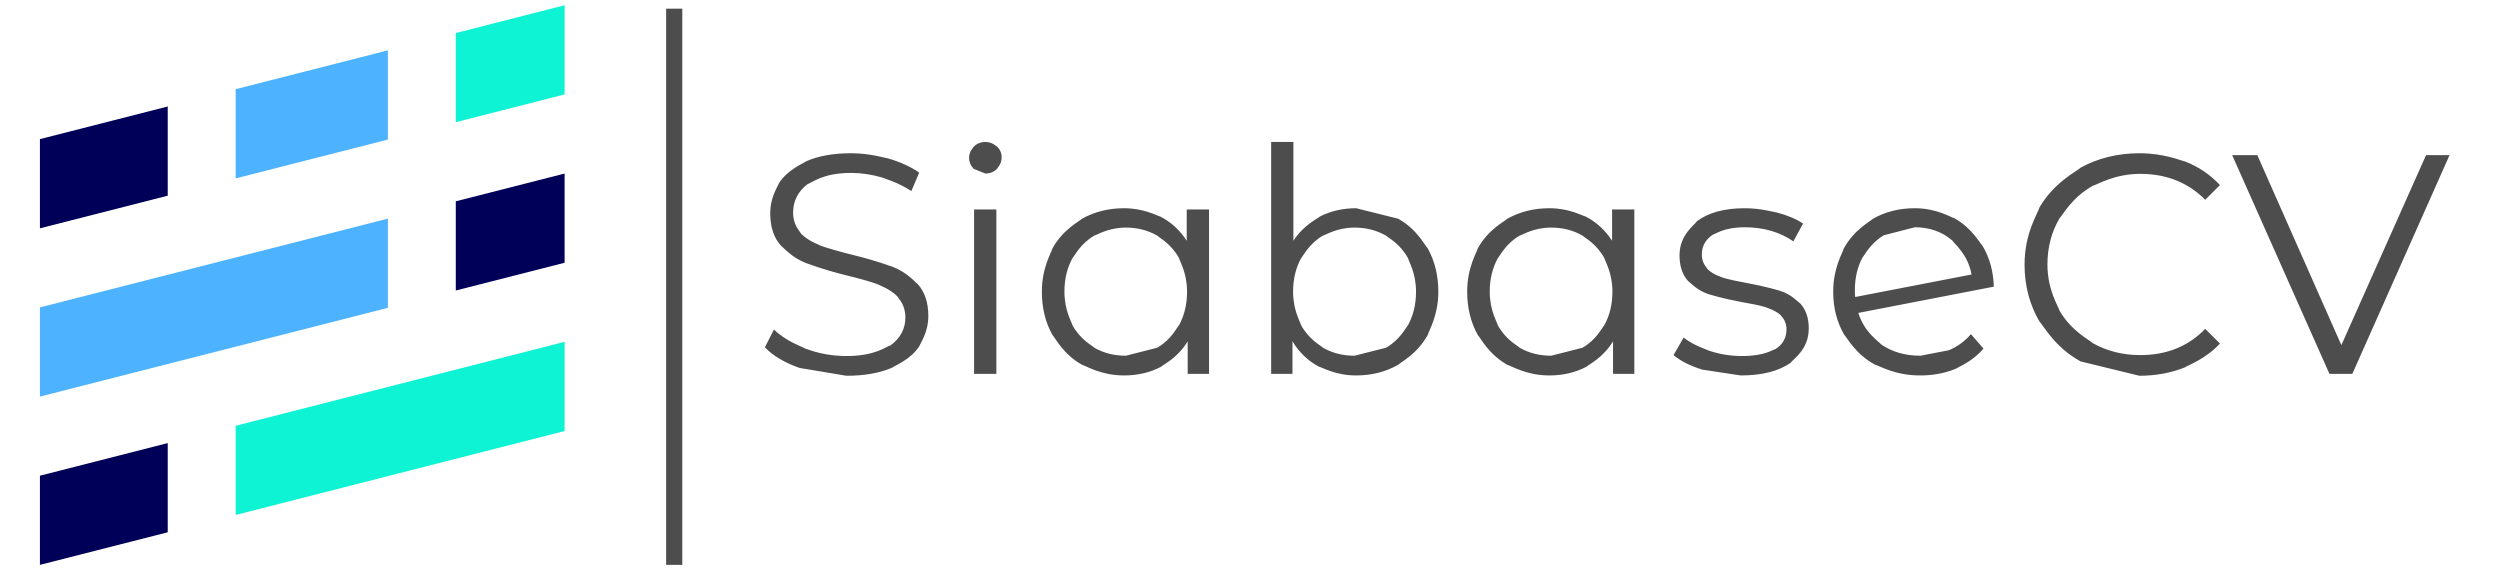
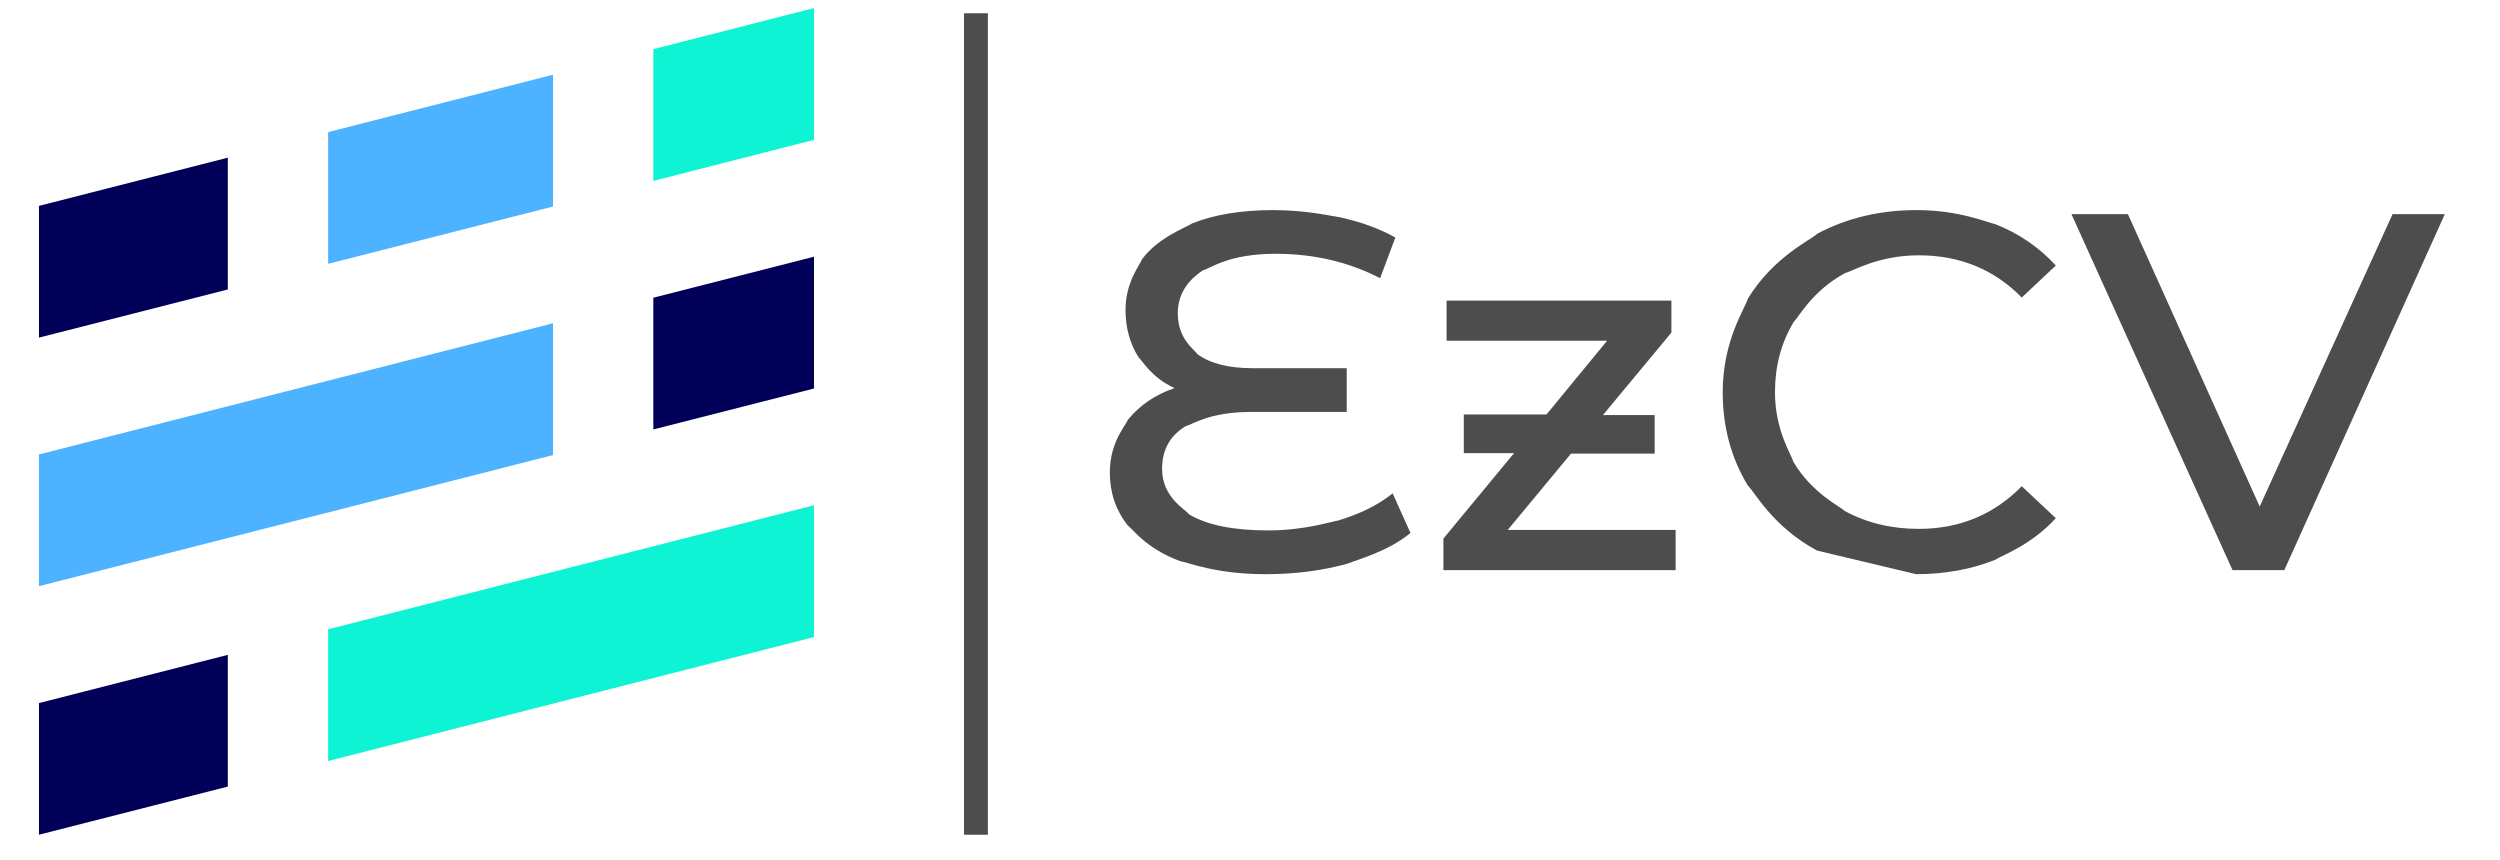
- <svg xmlns="http://www.w3.org/2000/svg" xmlns:xlink="http://www.w3.org/1999/xlink" version="1.1" preserveAspectRatio="xMidYMid meet" viewBox="42.344 213.434 463.249 110.66" width="459.25" height="106.66">
+ <svg xmlns="http://www.w3.org/2000/svg" xmlns:xlink="http://www.w3.org/1999/xlink" version="1.1" preserveAspectRatio="xMidYMid meet" viewBox="7.583 -0.046 301.346 106.168" width="297.35" height="102.17">
  <defs>
-     <path d="M80.65 247.43L109.66 240.03L109.66 223.03L80.65 230.43L80.65 247.43Z" id="a1WaS4QD9L" />
-     <path d="M143.34 214.43L122.6 219.73L122.6 236.72L143.34 231.43L143.34 214.43Z" id="crLXwG2EW" />
-     <path d="M43.34 256.95L67.7 250.73L67.7 233.73L43.34 239.95L43.34 256.95Z" id="b115ZSAmBP" />
-     <path d="M143.34 246.51L122.6 251.8L122.6 268.8L143.34 263.51L143.34 246.51Z" id="a3qUxWk7D" />
-     <path d="M43.34 289.02L109.66 272.1L109.66 255.1L43.34 272.02L43.34 289.02Z" id="csrTu2KIk" />
-     <path d="M143.34 278.58L80.65 294.58L80.65 311.58L143.34 295.58L143.34 278.58Z" id="cdSnt8Hoo" />
-     <path d="M43.34 321.09L67.7 314.88L67.7 297.88L43.34 304.1L43.34 321.09Z" id="dmZvRY4Go" />
-     <path d="M165.77 215.09C165.77 215.09 165.77 215.09 165.77 215.09C165.77 278.69 165.77 314.03 165.77 321.09C165.77 321.09 165.77 321.09 165.77 321.09C163.92 321.09 162.9 321.09 162.69 321.09C162.69 321.09 162.69 321.09 162.69 321.09C162.69 257.49 162.69 222.16 162.69 215.09C162.69 215.09 162.69 215.09 162.69 215.09C164.54 215.09 165.56 215.09 165.77 215.09Z" id="c3fNN99jJv" />
-     <path d="M188.12 283.56C185.27 282.56 183.06 281.25 181.51 279.63L181.51 279.63C182.55 277.59 183.13 276.46 183.24 276.23C185.51 278.49 188.68 279.53 189.28 279.89C191.79 280.83 194.38 281.29 197.05 281.29C197.05 281.29 197.05 281.29 197.05 281.29C202.67 281.29 204.64 279.44 205.48 279.24C207.35 277.87 208.29 276.09 208.29 273.91C208.29 273.91 208.29 273.91 208.29 273.91C208.29 271.41 206.92 270.32 206.77 269.92C205.24 268.43 203.4 267.85 203.03 267.62C201.56 267.09 199.5 266.5 196.87 265.87C196.87 265.87 196.87 265.87 196.87 265.87C192.15 264.68 190.09 263.8 189.34 263.57C186.53 262.47 185.01 260.55 184.53 260.21C183.19 258.7 182.53 256.66 182.53 254.07C182.53 254.07 182.53 254.07 182.53 254.07C182.53 250.92 184.03 248.9 184.2 248.33C185.87 245.74 188.83 244.6 189.34 244.19C191.65 243.16 194.52 242.64 197.95 242.64C197.95 242.64 197.95 242.64 197.95 242.64C201.54 242.64 204.27 243.52 204.97 243.62C207.26 244.28 209.25 245.18 210.92 246.33L210.92 246.33C210.02 248.44 209.53 249.61 209.43 249.85C206.8 248.12 204.37 247.51 203.81 247.25C201.81 246.68 199.86 246.39 197.95 246.39C197.95 246.39 197.95 246.39 197.95 246.39C192.45 246.39 190.5 248.29 189.67 248.51C187.82 249.92 186.89 251.73 186.89 253.96C186.89 253.96 186.89 253.96 186.89 253.96C186.89 256.46 188.26 257.57 188.41 257.98C189.94 259.49 191.86 260.07 192.24 260.3C193.77 260.83 195.84 261.42 198.43 262.06C198.43 262.06 198.43 262.06 198.43 262.06C203.03 263.19 205.13 264.07 205.87 264.29C208.71 265.39 210.2 267.29 210.68 267.62C212 269.11 212.66 271.13 212.66 273.67C212.66 273.67 212.66 273.67 212.66 273.67C212.66 276.83 211.12 278.84 210.95 279.42C209.25 282.01 206.24 283.12 205.72 283.53C203.37 284.54 200.48 285.05 197.05 285.05L197.05 285.05C191.69 284.15 188.71 283.66 188.12 283.56ZM221.38 253.36L225.63 253.36L225.63 284.69L221.38 284.69L221.38 253.36ZM221.32 245.62C220.73 245.02 220.43 244.31 220.43 243.47C220.43 243.47 220.43 243.47 220.43 243.47C220.43 242.28 221.23 241.6 221.32 241.39C221.92 240.79 222.66 240.49 223.54 240.49C223.54 240.49 223.54 240.49 223.54 240.49C224.85 240.49 225.53 241.27 225.75 241.36C226.35 241.93 226.64 242.62 226.64 243.41C226.64 243.41 226.64 243.41 226.64 243.41C226.64 244.72 225.84 245.4 225.75 245.62C225.15 246.21 224.41 246.51 223.54 246.51L223.54 246.51C222.21 245.97 221.47 245.68 221.32 245.62ZM266.16 253.36L266.16 284.69L262.09 284.69C262.09 280.97 262.09 278.91 262.09 278.49C260.18 281.65 257.55 282.84 257.04 283.32C254.95 284.43 252.59 284.99 249.96 284.99C249.96 284.99 249.96 284.99 249.96 284.99C245.53 284.99 242.75 283.16 241.95 282.96C238.36 280.94 236.89 277.87 236.33 277.3C234.97 274.88 234.3 272.12 234.3 269.02C234.3 269.02 234.3 269.02 234.3 269.02C234.3 264.38 236.13 261.57 236.33 260.75C238.36 257.11 241.39 255.68 241.95 255.12C244.34 253.79 247.01 253.12 249.96 253.12C249.96 253.12 249.96 253.12 249.96 253.12C253.78 253.12 256.17 254.54 256.86 254.7C258.92 255.75 260.6 257.29 261.91 259.32L261.91 259.32L261.91 253.36L266.16 253.36ZM256.27 279.71C258.93 278.2 260.03 275.83 260.45 275.4C261.47 273.53 261.97 271.41 261.97 269.02C261.97 269.02 261.97 269.02 261.97 269.02C261.97 265.45 260.6 263.29 260.45 262.65C258.93 259.85 256.68 258.76 256.27 258.33C254.49 257.32 252.51 256.81 250.32 256.81C250.32 256.81 250.32 256.81 250.32 256.81C246.97 256.81 244.91 258.18 244.31 258.33C241.65 259.85 240.54 262.22 240.12 262.65C239.11 264.52 238.6 266.64 238.6 269.02C238.6 269.02 238.6 269.02 238.6 269.02C238.6 272.6 239.97 274.76 240.12 275.4C241.65 278.2 243.89 279.28 244.31 279.71C246.08 280.73 248.09 281.23 250.32 281.23L250.32 281.23C253.89 280.32 255.87 279.82 256.27 279.71ZM302.21 255.12C305.79 257.11 307.26 260.18 307.83 260.75C309.18 263.17 309.86 265.93 309.86 269.02C309.86 269.02 309.86 269.02 309.86 269.02C309.86 273.67 308.03 276.47 307.83 277.3C305.79 280.94 302.77 282.4 302.21 282.96C299.82 284.31 297.15 284.99 294.2 284.99C294.2 284.99 294.2 284.99 294.2 284.99C290.25 284.99 287.82 283.48 287.11 283.32C285.02 282.21 283.34 280.6 282.06 278.49L282.06 278.49L282.06 284.69L278 284.69L278 240.49L282.24 240.49C282.24 251.79 282.24 258.06 282.24 259.32C284.21 256.28 286.79 255.16 287.29 254.7C289.34 253.65 291.65 253.12 294.2 253.12L294.2 253.12C299 254.32 301.67 254.98 302.21 255.12ZM299.88 279.71C302.57 278.2 303.67 275.83 304.09 275.4C305.11 273.53 305.61 271.41 305.61 269.02C305.61 269.02 305.61 269.02 305.61 269.02C305.61 265.45 304.24 263.29 304.09 262.65C302.57 259.85 300.3 258.76 299.88 258.33C298.08 257.32 296.09 256.81 293.9 256.81C293.9 256.81 293.9 256.81 293.9 256.81C290.55 256.81 288.49 258.18 287.89 258.33C285.23 259.85 284.12 262.22 283.7 262.65C282.69 264.52 282.18 266.64 282.18 269.02C282.18 269.02 282.18 269.02 282.18 269.02C282.18 272.6 283.55 274.76 283.7 275.4C285.23 278.2 287.47 279.28 287.89 279.71C289.66 280.73 291.67 281.23 293.9 281.23L293.9 281.23C297.48 280.32 299.48 279.82 299.88 279.71ZM347.22 253.36L347.22 284.69L343.16 284.69C343.16 280.97 343.16 278.91 343.16 278.49C341.24 281.65 338.61 282.84 338.11 283.32C336.01 284.43 333.65 284.99 331.02 284.99C331.02 284.99 331.02 284.99 331.02 284.99C326.6 284.99 323.81 283.16 323.01 282.96C319.42 280.94 317.95 277.87 317.39 277.3C316.04 274.88 315.36 272.12 315.36 269.02C315.36 269.02 315.36 269.02 315.36 269.02C315.36 264.38 317.19 261.57 317.39 260.75C319.42 257.11 322.45 255.68 323.01 255.12C325.4 253.79 328.07 253.12 331.02 253.12C331.02 253.12 331.02 253.12 331.02 253.12C334.85 253.12 337.24 254.54 337.93 254.7C339.98 255.75 341.66 257.29 342.98 259.32L342.98 259.32L342.98 253.36L347.22 253.36ZM337.33 279.71C339.99 278.2 341.09 275.83 341.51 275.4C342.53 273.53 343.04 271.41 343.04 269.02C343.04 269.02 343.04 269.02 343.04 269.02C343.04 265.45 341.67 263.29 341.51 262.65C339.99 259.85 337.75 258.76 337.33 258.33C335.56 257.32 333.57 256.81 331.38 256.81C331.38 256.81 331.38 256.81 331.38 256.81C328.03 256.81 325.97 258.18 325.37 258.33C322.71 259.85 321.61 262.22 321.19 262.65C320.17 264.52 319.66 266.64 319.66 269.02C319.66 269.02 319.66 269.02 319.66 269.02C319.66 272.6 321.04 274.76 321.19 275.4C322.71 278.2 324.95 279.28 325.37 279.71C327.15 280.73 329.15 281.23 331.38 281.23L331.38 281.23C334.95 280.32 336.93 279.82 337.33 279.71ZM360.16 283.88C357.83 283.15 356.01 282.23 354.69 281.11L354.69 281.11C355.84 279.11 356.48 278 356.61 277.78C358.58 279.33 361.07 280.06 361.57 280.31C363.56 280.97 365.63 281.29 367.79 281.29C367.79 281.29 367.79 281.29 367.79 281.29C372.09 281.29 373.52 280.09 374.15 279.95C375.53 279.06 376.22 277.8 376.22 276.17C376.22 276.17 376.22 276.17 376.22 276.17C376.22 274.44 375.19 273.73 375.08 273.46C373.94 272.48 372.5 272.12 372.21 271.97C371.06 271.63 369.52 271.31 367.61 270.99C367.61 270.99 367.61 270.99 367.61 270.99C363.78 270.27 362.07 269.68 361.45 269.53C359.12 268.79 357.87 267.25 357.47 267C356.38 265.81 355.83 264.16 355.83 262.06C355.83 262.06 355.83 262.06 355.83 262.06C355.83 258.12 358.79 256.27 359.12 255.62C361.31 253.96 364.36 253.12 368.27 253.12C368.27 253.12 368.27 253.12 368.27 253.12C371.31 253.12 373.75 253.85 374.36 253.93C376.4 254.46 378.07 255.17 379.38 256.04L379.38 256.04C378.27 258.08 377.65 259.21 377.53 259.43C374.94 257.65 371.85 256.75 368.27 256.75C368.27 256.75 368.27 256.75 368.27 256.75C364.2 256.75 362.75 258.04 362.14 258.18C360.76 259.14 360.08 260.39 360.08 261.94C360.08 261.94 360.08 261.94 360.08 261.94C360.08 263.72 361.12 264.51 361.24 264.8C362.41 265.87 363.85 266.22 364.14 266.37C365.3 266.71 366.89 267.06 368.92 267.42C368.92 267.42 368.92 267.42 368.92 267.42C372.69 268.13 374.36 268.7 374.96 268.85C377.23 269.56 378.46 271.04 378.85 271.29C379.92 272.44 380.46 274.03 380.46 276.05C380.46 276.05 380.46 276.05 380.46 276.05C380.46 280.16 377.37 281.92 377.02 282.57C374.73 284.18 371.55 284.99 367.49 284.99L367.49 284.99C363.09 284.32 360.65 283.96 360.16 283.88ZM407.15 280.19C408.81 279.5 410.21 278.47 411.37 277.12L411.37 277.12C412.8 278.77 413.6 279.68 413.76 279.86C411.67 282.37 409.08 283.29 408.56 283.68C406.49 284.55 404.19 284.99 401.68 284.99C401.68 284.99 401.68 284.99 401.68 284.99C396.84 284.99 393.94 283.14 393.07 282.93C389.31 280.88 387.8 277.81 387.22 277.24C385.82 274.82 385.12 272.08 385.12 269.02C385.12 269.02 385.12 269.02 385.12 269.02C385.12 264.44 386.93 261.63 387.13 260.8C389.13 257.17 392.1 255.71 392.66 255.15C395.01 253.8 397.68 253.12 400.67 253.12C400.67 253.12 400.67 253.12 400.67 253.12C404.85 253.12 407.47 254.84 408.23 255.03C411.61 256.93 413.07 259.8 413.61 260.33C414.94 262.59 415.65 265.17 415.73 268.07L415.73 268.07C400.24 271.07 391.63 272.74 389.91 273.07C391.1 276.89 393.81 278.46 394.24 279.06C396.33 280.51 398.83 281.23 401.74 281.23L401.74 281.23C404.99 280.61 406.79 280.26 407.15 280.19ZM394.78 258.27C392.18 259.79 391.12 262.08 390.71 262.5C389.74 264.31 389.25 266.38 389.25 268.73C389.25 268.73 389.25 268.73 389.25 268.73C389.25 269.32 389.27 269.76 389.31 270.04L389.31 270.04C402.62 267.46 410.01 266.03 411.49 265.75C410.77 261.82 408.2 259.93 407.84 259.29C405.89 257.6 403.5 256.75 400.67 256.75L400.67 256.75C397.13 257.67 395.17 258.17 394.78 258.27ZM432.26 282.31C427.27 279.57 425.21 275.47 424.43 274.71C422.54 271.48 421.59 267.85 421.59 263.84C421.59 263.84 421.59 263.84 421.59 263.84C421.59 257.83 424.15 254.06 424.43 252.97C427.27 248.12 431.5 246.14 432.29 245.38C435.64 243.55 439.38 242.64 443.53 242.64C443.53 242.64 443.53 242.64 443.53 242.64C448.19 242.64 451.28 244.03 452.14 244.19C454.77 245.22 457 246.73 458.83 248.71L458.83 248.71C457.15 250.39 456.21 251.33 456.02 251.51C452.76 248.22 448.63 246.57 443.65 246.57C443.65 246.57 443.65 246.57 443.65 246.57C438.69 246.57 435.52 248.61 434.62 248.83C430.56 251.1 428.89 254.41 428.26 255.03C426.72 257.65 425.95 260.59 425.95 263.84C425.95 263.84 425.95 263.84 425.95 263.84C425.95 268.73 428.03 271.78 428.26 272.66C430.56 276.59 433.99 278.23 434.62 278.85C437.33 280.36 440.34 281.11 443.65 281.11C443.65 281.11 443.65 281.11 443.65 281.11C448.67 281.11 452.8 279.45 456.02 276.11L456.02 276.11C457.71 277.79 458.65 278.72 458.83 278.91C456.08 281.89 452.78 283.01 452.11 283.47C449.46 284.52 446.58 285.05 443.47 285.05L443.47 285.05C436.74 283.4 433.01 282.49 432.26 282.31ZM502.59 243L484.06 284.69L479.7 284.69L461.16 243L465.95 243L481.97 279.21L498.11 243L502.59 243Z" id="d1zf619e9U" />
+     <path d="M72.11 25.48L72.11 9.19L44.32 16.28L44.32 32.56L72.11 25.48Z" id="ix73Ta8wR" />
+     <path d="M72.11 25.48L72.11 9.19L44.32 16.28L44.32 32.56L72.11 25.48Z" id="j2AZutPYBF" />
+     <path d="M84.51 6.03L84.51 22.31L104.37 17.24L104.37 0.95L84.51 6.03Z" id="a1o89IhytE" />
+     <path d="M84.51 6.03L84.51 22.31L104.37 17.24L104.37 0.95L84.51 6.03Z" id="ft9436miC" />
+     <path d="M31.92 35.73L31.92 19.44L8.58 25.4L8.58 41.68L31.92 35.73Z" id="b2pURP82YY" />
+     <path d="M31.92 35.73L31.92 19.44L8.58 25.4L8.58 41.68L31.92 35.73Z" id="aj0MLg4Qu" />
+     <path d="M84.51 36.75L84.51 53.03L104.37 47.97L104.37 31.68L84.51 36.75Z" id="eXyCdnzzh" />
+     <path d="M84.51 36.75L84.51 53.03L104.37 47.97L104.37 31.68L84.51 36.75Z" id="ifpIWrKkN" />
+     <path d="M72.11 56.2L72.11 39.91L8.58 56.12L8.58 72.4L72.11 56.2Z" id="b3wo6or0Ni" />
+     <path d="M72.11 56.2L72.11 39.91L8.58 56.12L8.58 72.4L72.11 56.2Z" id="k3irI7HIiI" />
+     <path d="M44.32 77.73L44.32 94.01L104.37 78.69L104.37 62.4L44.32 77.73Z" id="a1CRJWC0QQ" />
+     <path d="M44.32 77.73L44.32 94.01L104.37 78.69L104.37 62.4L44.32 77.73Z" id="a2snv6U5zw" />
+     <path d="M31.92 97.17L31.92 80.89L8.58 86.85L8.58 103.12L31.92 97.17Z" id="k4qctK7SzK" />
+     <path d="M31.92 97.17L31.92 80.89L8.58 86.85L8.58 103.12L31.92 97.17Z" id="f5DBaL7Eay" />
+     <path d="M125.86 1.59C125.86 62.51 125.86 96.36 125.86 103.12C125.86 103.12 125.86 103.12 125.86 103.12C124.09 103.12 123.11 103.12 122.91 103.12C122.91 103.12 122.91 103.12 122.91 103.12C122.91 42.2 122.91 8.36 122.91 1.59C122.91 1.59 122.91 1.59 122.91 1.59C124.68 1.59 125.66 1.59 125.86 1.59C125.86 1.59 125.86 1.59 125.86 1.59Z" id="b74oUkzFPW" />
+     <path d="M125.86 1.59C125.86 62.51 125.86 96.36 125.86 103.12C125.86 103.12 125.86 103.12 125.86 103.12C124.09 103.12 123.11 103.12 122.91 103.12C122.91 103.12 122.91 103.12 122.91 103.12C122.91 42.2 122.91 8.36 122.91 1.59C122.91 1.59 122.91 1.59 122.91 1.59C124.68 1.59 125.66 1.59 125.86 1.59C125.86 1.59 125.86 1.59 125.86 1.59Z" id="a66RNsrZZ" />
+     <path d="M178.09 65.83C175.18 68.22 171.23 69.19 170.47 69.57C167.32 70.47 163.89 70.92 160.19 70.92C160.19 70.92 160.19 70.92 160.19 70.92C153.99 70.92 150.71 69.48 149.65 69.32C145.32 67.71 143.78 65.33 143.13 64.88C141.66 63 140.93 60.82 140.93 58.35C140.93 58.35 140.93 58.35 140.93 58.35C140.93 54.58 142.94 52.49 143.16 51.84C144.65 50.02 146.57 48.71 148.94 47.92C148.94 47.92 148.94 47.92 148.94 47.92C146.1 46.66 144.93 44.49 144.48 44.11C143.41 42.42 142.87 40.46 142.87 38.24C142.87 38.24 142.87 38.24 142.87 38.24C142.87 34.78 144.7 32.64 144.9 32.01C146.94 29.25 150.46 28.03 151.08 27.58C153.83 26.47 157.19 25.92 161.16 25.92C161.16 25.92 161.16 25.92 161.16 25.92C165.36 25.92 168.52 26.71 169.33 26.8C171.98 27.38 174.28 28.22 176.22 29.31L176.22 29.31C175.09 32.33 174.47 34 174.34 34.34C170.47 32.33 166.16 31.32 161.42 31.32C161.42 31.32 161.42 31.32 161.42 31.32C155.54 31.32 153.33 33.16 152.43 33.37C150.37 34.73 149.33 36.5 149.33 38.68C149.33 38.68 149.33 38.68 149.33 38.68C149.33 41.94 151.48 43.2 151.72 43.7C153.32 44.88 155.6 45.46 158.57 45.46L158.57 45.46L170.21 45.46L170.21 50.87C163.07 50.87 159.11 50.87 158.32 50.87C153.21 50.87 151.1 52.45 150.3 52.63C148.36 53.8 147.39 55.56 147.39 57.91C147.39 57.91 147.39 57.91 147.39 57.91C147.39 61.49 150.36 62.94 150.69 63.5C152.89 64.84 156.16 65.51 160.51 65.51C160.51 65.51 160.51 65.51 160.51 65.51C165.04 65.51 168.28 64.41 169.14 64.29C171.88 63.47 174.13 62.35 175.89 60.93L175.89 60.93C177.21 63.87 177.95 65.5 178.09 65.83ZM210.86 65.45L210.86 70.42L182.16 70.42L182.16 66.52L190.89 55.96L184.68 55.96L184.68 51.18L194.9 51.18L202.39 42.07L182.55 42.07L182.55 37.11L210.34 37.11L210.34 41.06L201.88 51.25L208.27 51.25L208.27 56.02L197.93 56.02L190.11 65.45L210.86 65.45ZM228.34 68C222.88 65.07 220.63 60.76 219.78 59.95C217.71 56.54 216.68 52.69 216.68 48.42C216.68 48.42 216.68 48.42 216.68 48.42C216.68 42.01 219.47 38.04 219.78 36.89C222.88 31.76 227.51 29.65 228.37 28.84C232.04 26.89 236.13 25.92 240.65 25.92C240.65 25.92 240.65 25.92 240.65 25.92C245.95 25.92 249.38 27.47 250.35 27.65C253.28 28.8 255.78 30.51 257.85 32.77L257.85 32.77C255.32 35.14 253.92 36.46 253.64 36.73C250.24 33.25 246 31.51 240.91 31.51C240.91 31.51 240.91 31.51 240.91 31.51C235.87 31.51 232.71 33.49 231.8 33.71C227.73 35.91 226.07 39.17 225.43 39.78C223.9 42.35 223.14 45.23 223.14 48.42C223.14 48.42 223.14 48.42 223.14 48.42C223.14 53.19 225.2 56.2 225.43 57.06C227.73 60.93 231.16 62.52 231.8 63.13C234.51 64.59 237.55 65.32 240.91 65.32C240.91 65.32 240.91 65.32 240.91 65.32C245.95 65.32 250.2 63.56 253.64 60.05L253.64 60.05C256.16 62.42 257.57 63.74 257.85 64C254.74 67.4 251.07 68.64 250.32 69.16C247.36 70.33 244.12 70.92 240.59 70.92L240.59 70.92C233.24 69.16 229.16 68.19 228.34 68ZM305.93 26.42L286.09 70.42L279.69 70.42L259.78 26.42L266.76 26.42L283.05 62.56L299.47 26.42L305.93 26.42Z" id="gKJcSvoEX" />
  </defs>
  <g>
    <g>
-       <use xlink:href="#a1WaS4QD9L" opacity="1" fill="#4db2ff" fill-opacity="1" />
+       <use xlink:href="#ix73Ta8wR" opacity="1" fill="#4db2ff" fill-opacity="1" />
      <g>
-         <use xlink:href="#a1WaS4QD9L" opacity="1" fill-opacity="0" stroke="#000000" stroke-width="1" stroke-opacity="0" />
+         <use xlink:href="#ix73Ta8wR" opacity="1" fill-opacity="0" stroke="#000000" stroke-width="1" stroke-opacity="0" />
      </g>
    </g>
    <g>
-       <use xlink:href="#crLXwG2EW" opacity="1" fill="#0ef3d3" fill-opacity="1" />
+       <use xlink:href="#j2AZutPYBF" opacity="1" fill="#000000" fill-opacity="0" />
      <g>
-         <use xlink:href="#crLXwG2EW" opacity="1" fill-opacity="0" stroke="#000000" stroke-width="1" stroke-opacity="0" />
+         <use xlink:href="#j2AZutPYBF" opacity="1" fill-opacity="0" stroke="#000000" stroke-width="1" stroke-opacity="0" />
      </g>
    </g>
    <g>
-       <use xlink:href="#b115ZSAmBP" opacity="1" fill="#000059" fill-opacity="1" />
+       <use xlink:href="#a1o89IhytE" opacity="1" fill="#0ef3d3" fill-opacity="1" />
      <g>
-         <use xlink:href="#b115ZSAmBP" opacity="1" fill-opacity="0" stroke="#000000" stroke-width="1" stroke-opacity="0" />
+         <use xlink:href="#a1o89IhytE" opacity="1" fill-opacity="0" stroke="#000000" stroke-width="1" stroke-opacity="0" />
      </g>
    </g>
    <g>
-       <use xlink:href="#a3qUxWk7D" opacity="1" fill="#000059" fill-opacity="1" />
+       <use xlink:href="#ft9436miC" opacity="1" fill="#000000" fill-opacity="0" />
      <g>
-         <use xlink:href="#a3qUxWk7D" opacity="1" fill-opacity="0" stroke="#000000" stroke-width="1" stroke-opacity="0" />
+         <use xlink:href="#ft9436miC" opacity="1" fill-opacity="0" stroke="#000000" stroke-width="1" stroke-opacity="0" />
      </g>
    </g>
    <g>
-       <use xlink:href="#csrTu2KIk" opacity="1" fill="#4db2ff" fill-opacity="1" />
+       <use xlink:href="#b2pURP82YY" opacity="1" fill="#000059" fill-opacity="1" />
      <g>
-         <use xlink:href="#csrTu2KIk" opacity="1" fill-opacity="0" stroke="#000000" stroke-width="1" stroke-opacity="0" />
+         <use xlink:href="#b2pURP82YY" opacity="1" fill-opacity="0" stroke="#000000" stroke-width="1" stroke-opacity="0" />
      </g>
    </g>
    <g>
-       <use xlink:href="#cdSnt8Hoo" opacity="1" fill="#0ef3d3" fill-opacity="1" />
+       <use xlink:href="#aj0MLg4Qu" opacity="1" fill="#000000" fill-opacity="0" />
      <g>
-         <use xlink:href="#cdSnt8Hoo" opacity="1" fill-opacity="0" stroke="#000000" stroke-width="1" stroke-opacity="0" />
+         <use xlink:href="#aj0MLg4Qu" opacity="1" fill-opacity="0" stroke="#000000" stroke-width="1" stroke-opacity="0" />
      </g>
    </g>
    <g>
-       <use xlink:href="#dmZvRY4Go" opacity="1" fill="#000059" fill-opacity="1" />
+       <use xlink:href="#eXyCdnzzh" opacity="1" fill="#000059" fill-opacity="1" />
      <g>
-         <use xlink:href="#dmZvRY4Go" opacity="1" fill-opacity="0" stroke="#000000" stroke-width="1" stroke-opacity="0" />
+         <use xlink:href="#eXyCdnzzh" opacity="1" fill-opacity="0" stroke="#000000" stroke-width="1" stroke-opacity="0" />
      </g>
    </g>
    <g>
-       <use xlink:href="#c3fNN99jJv" opacity="1" fill="#4d4d4d" fill-opacity="1" />
+       <use xlink:href="#ifpIWrKkN" opacity="1" fill="#000000" fill-opacity="0" />
      <g>
-         <use xlink:href="#c3fNN99jJv" opacity="1" fill-opacity="0" stroke="#000000" stroke-width="0" stroke-opacity="0" />
+         <use xlink:href="#ifpIWrKkN" opacity="1" fill-opacity="0" stroke="#000000" stroke-width="1" stroke-opacity="0" />
      </g>
    </g>
    <g>
-       <use xlink:href="#d1zf619e9U" opacity="1" fill="#4d4d4d" fill-opacity="1" />
+       <use xlink:href="#b3wo6or0Ni" opacity="1" fill="#4db2ff" fill-opacity="1" />
      <g>
-         <use xlink:href="#d1zf619e9U" opacity="1" fill-opacity="0" stroke="#000000" stroke-width="1" stroke-opacity="0" />
+         <use xlink:href="#b3wo6or0Ni" opacity="1" fill-opacity="0" stroke="#000000" stroke-width="1" stroke-opacity="0" />
+       </g>
+     </g>
+     <g>
+       <use xlink:href="#k3irI7HIiI" opacity="1" fill="#000000" fill-opacity="0" />
+       <g>
+         <use xlink:href="#k3irI7HIiI" opacity="1" fill-opacity="0" stroke="#000000" stroke-width="1" stroke-opacity="0" />
+       </g>
+     </g>
+     <g>
+       <use xlink:href="#a1CRJWC0QQ" opacity="1" fill="#0ef3d3" fill-opacity="1" />
+       <g>
+         <use xlink:href="#a1CRJWC0QQ" opacity="1" fill-opacity="0" stroke="#000000" stroke-width="1" stroke-opacity="0" />
+       </g>
+     </g>
+     <g>
+       <use xlink:href="#a2snv6U5zw" opacity="1" fill="#000000" fill-opacity="0" />
+       <g>
+         <use xlink:href="#a2snv6U5zw" opacity="1" fill-opacity="0" stroke="#000000" stroke-width="1" stroke-opacity="0" />
+       </g>
+     </g>
+     <g>
+       <use xlink:href="#k4qctK7SzK" opacity="1" fill="#000059" fill-opacity="1" />
+       <g>
+         <use xlink:href="#k4qctK7SzK" opacity="1" fill-opacity="0" stroke="#000000" stroke-width="1" stroke-opacity="0" />
+       </g>
+     </g>
+     <g>
+       <use xlink:href="#f5DBaL7Eay" opacity="1" fill="#000000" fill-opacity="0" />
+       <g>
+         <use xlink:href="#f5DBaL7Eay" opacity="1" fill-opacity="0" stroke="#000000" stroke-width="1" stroke-opacity="0" />
+       </g>
+     </g>
+     <g>
+       <use xlink:href="#b74oUkzFPW" opacity="1" fill="#4d4d4d" fill-opacity="1" />
+       <g>
+         <use xlink:href="#b74oUkzFPW" opacity="1" fill-opacity="0" stroke="#000000" stroke-width="1" stroke-opacity="0" />
+       </g>
+     </g>
+     <g>
+       <use xlink:href="#a66RNsrZZ" opacity="1" fill="#000000" fill-opacity="0" />
+       <g>
+         <use xlink:href="#a66RNsrZZ" opacity="1" fill-opacity="0" stroke="#000000" stroke-width="0" stroke-opacity="0" />
+       </g>
+     </g>
+     <g>
+       <use xlink:href="#gKJcSvoEX" opacity="1" fill="#4d4d4d" fill-opacity="1" />
+       <g>
+         <use xlink:href="#gKJcSvoEX" opacity="1" fill-opacity="0" stroke="#000000" stroke-width="1" stroke-opacity="0" />
      </g>
    </g>
  </g>
</svg>
